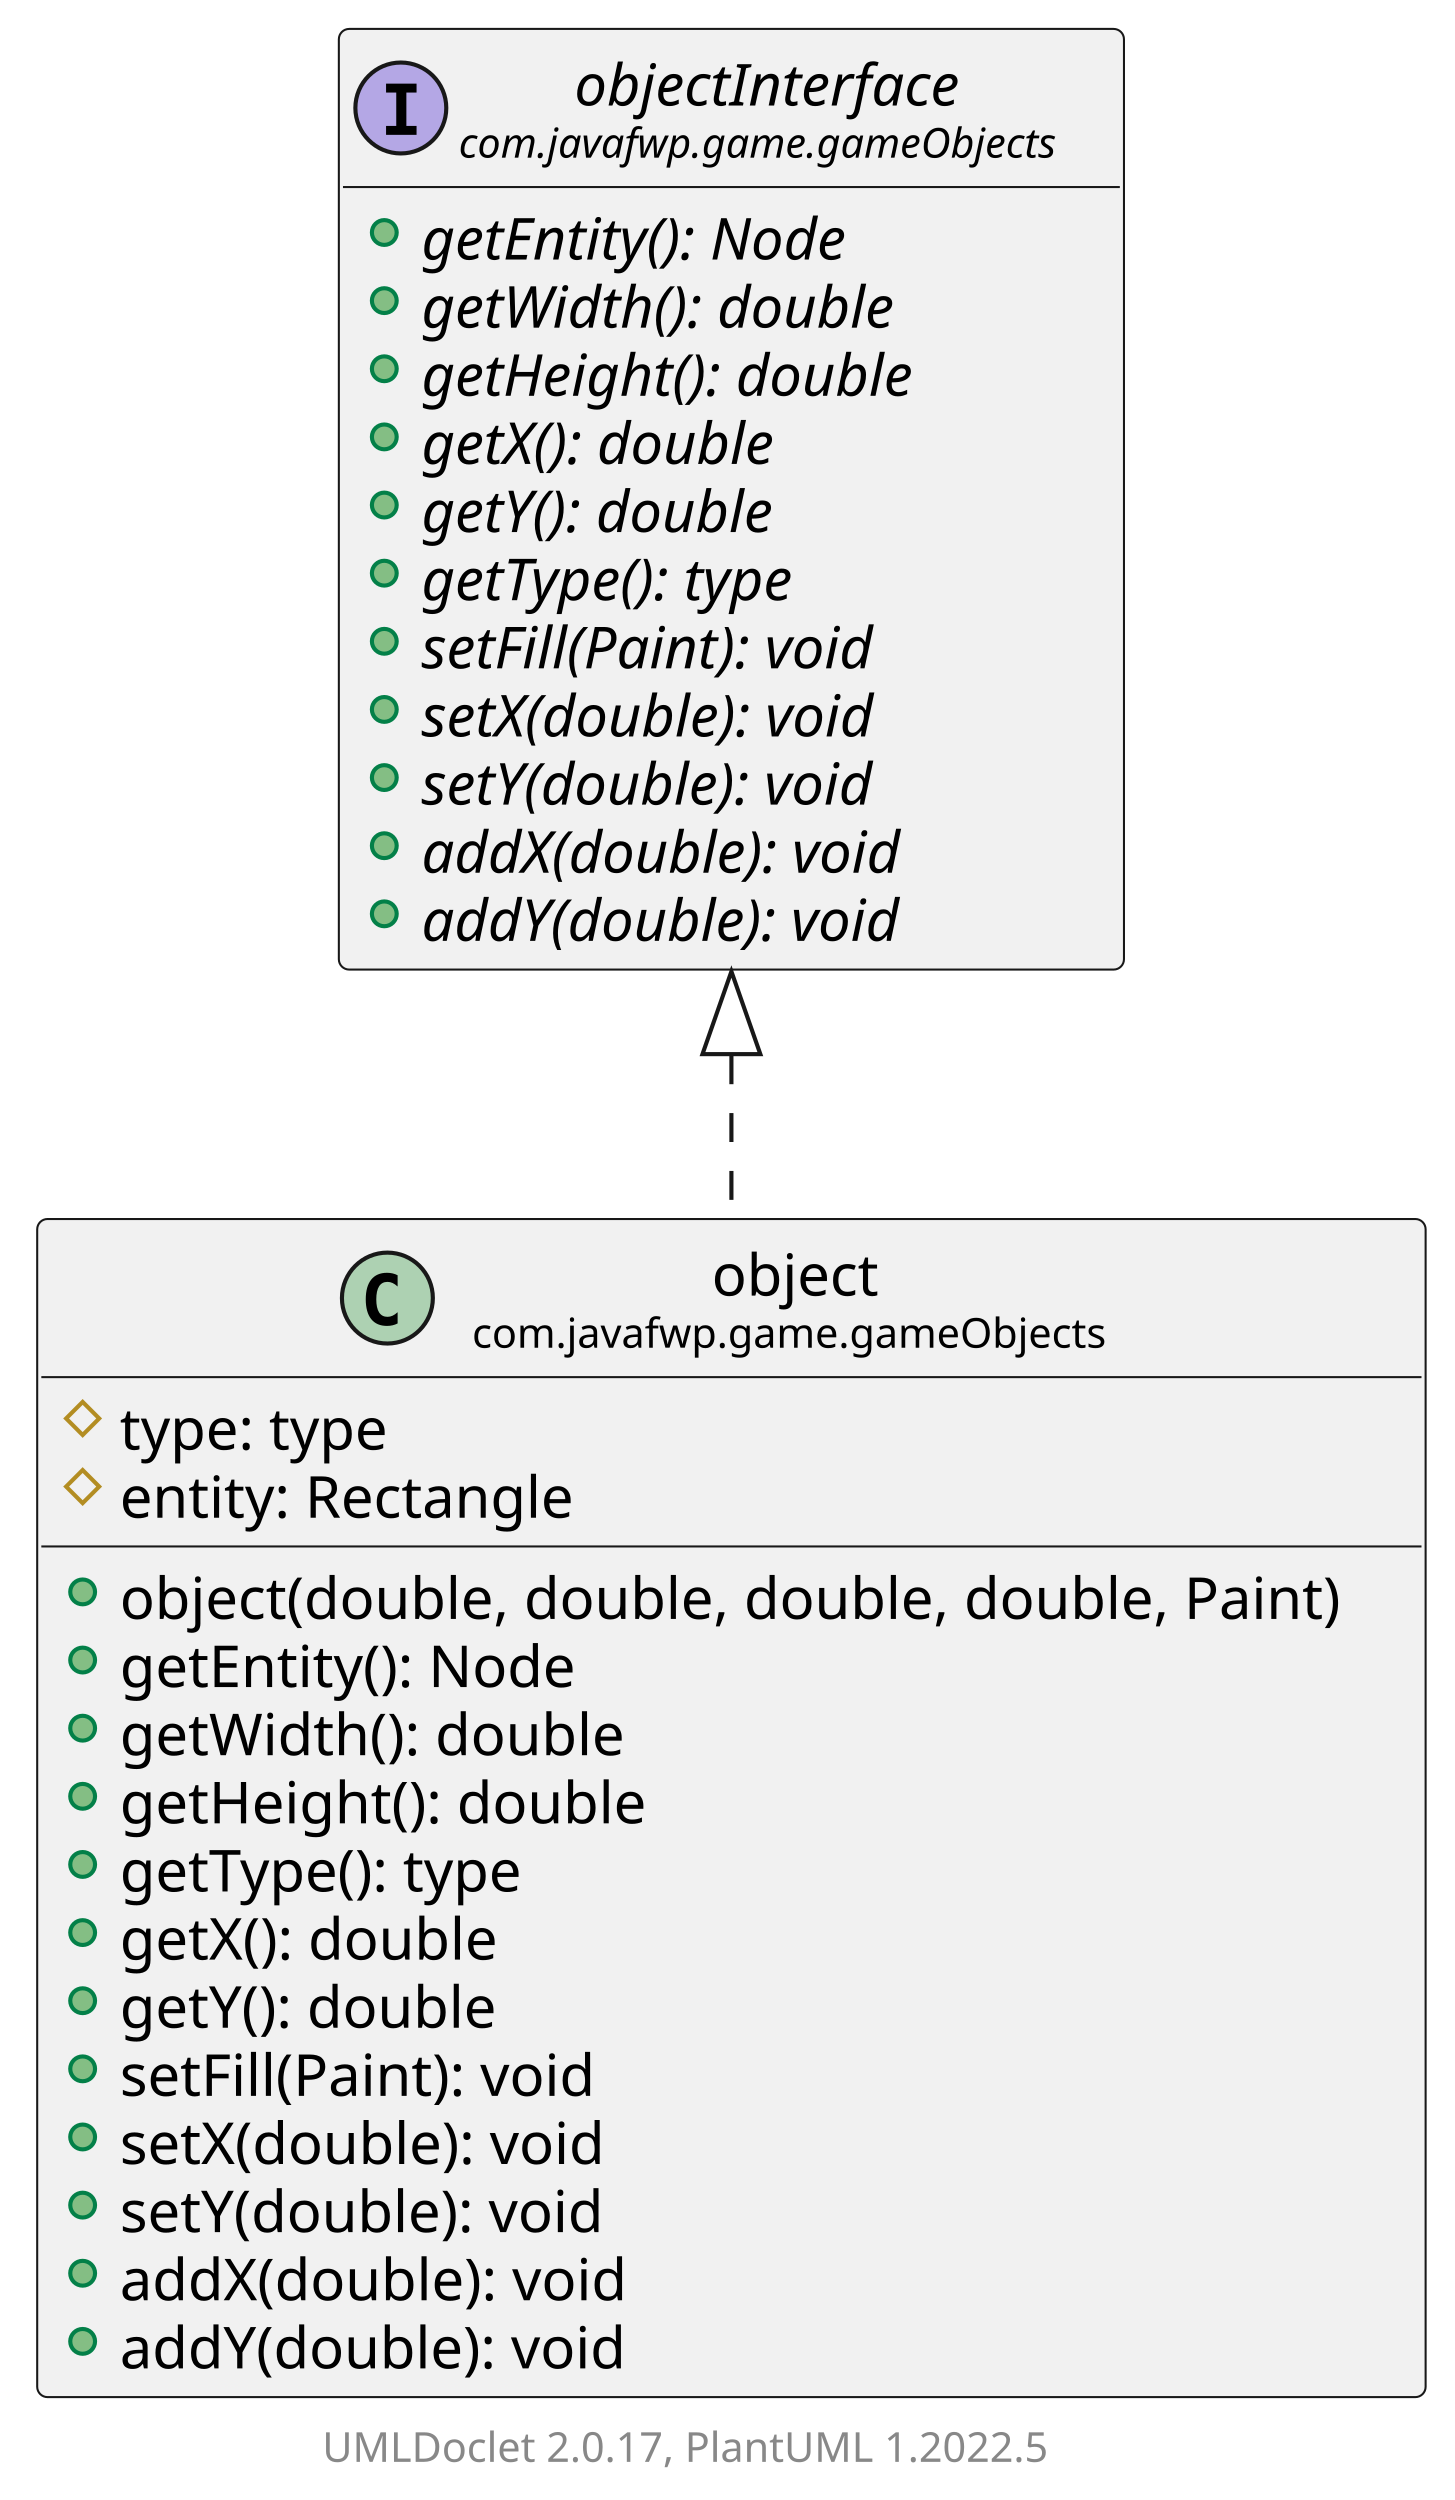
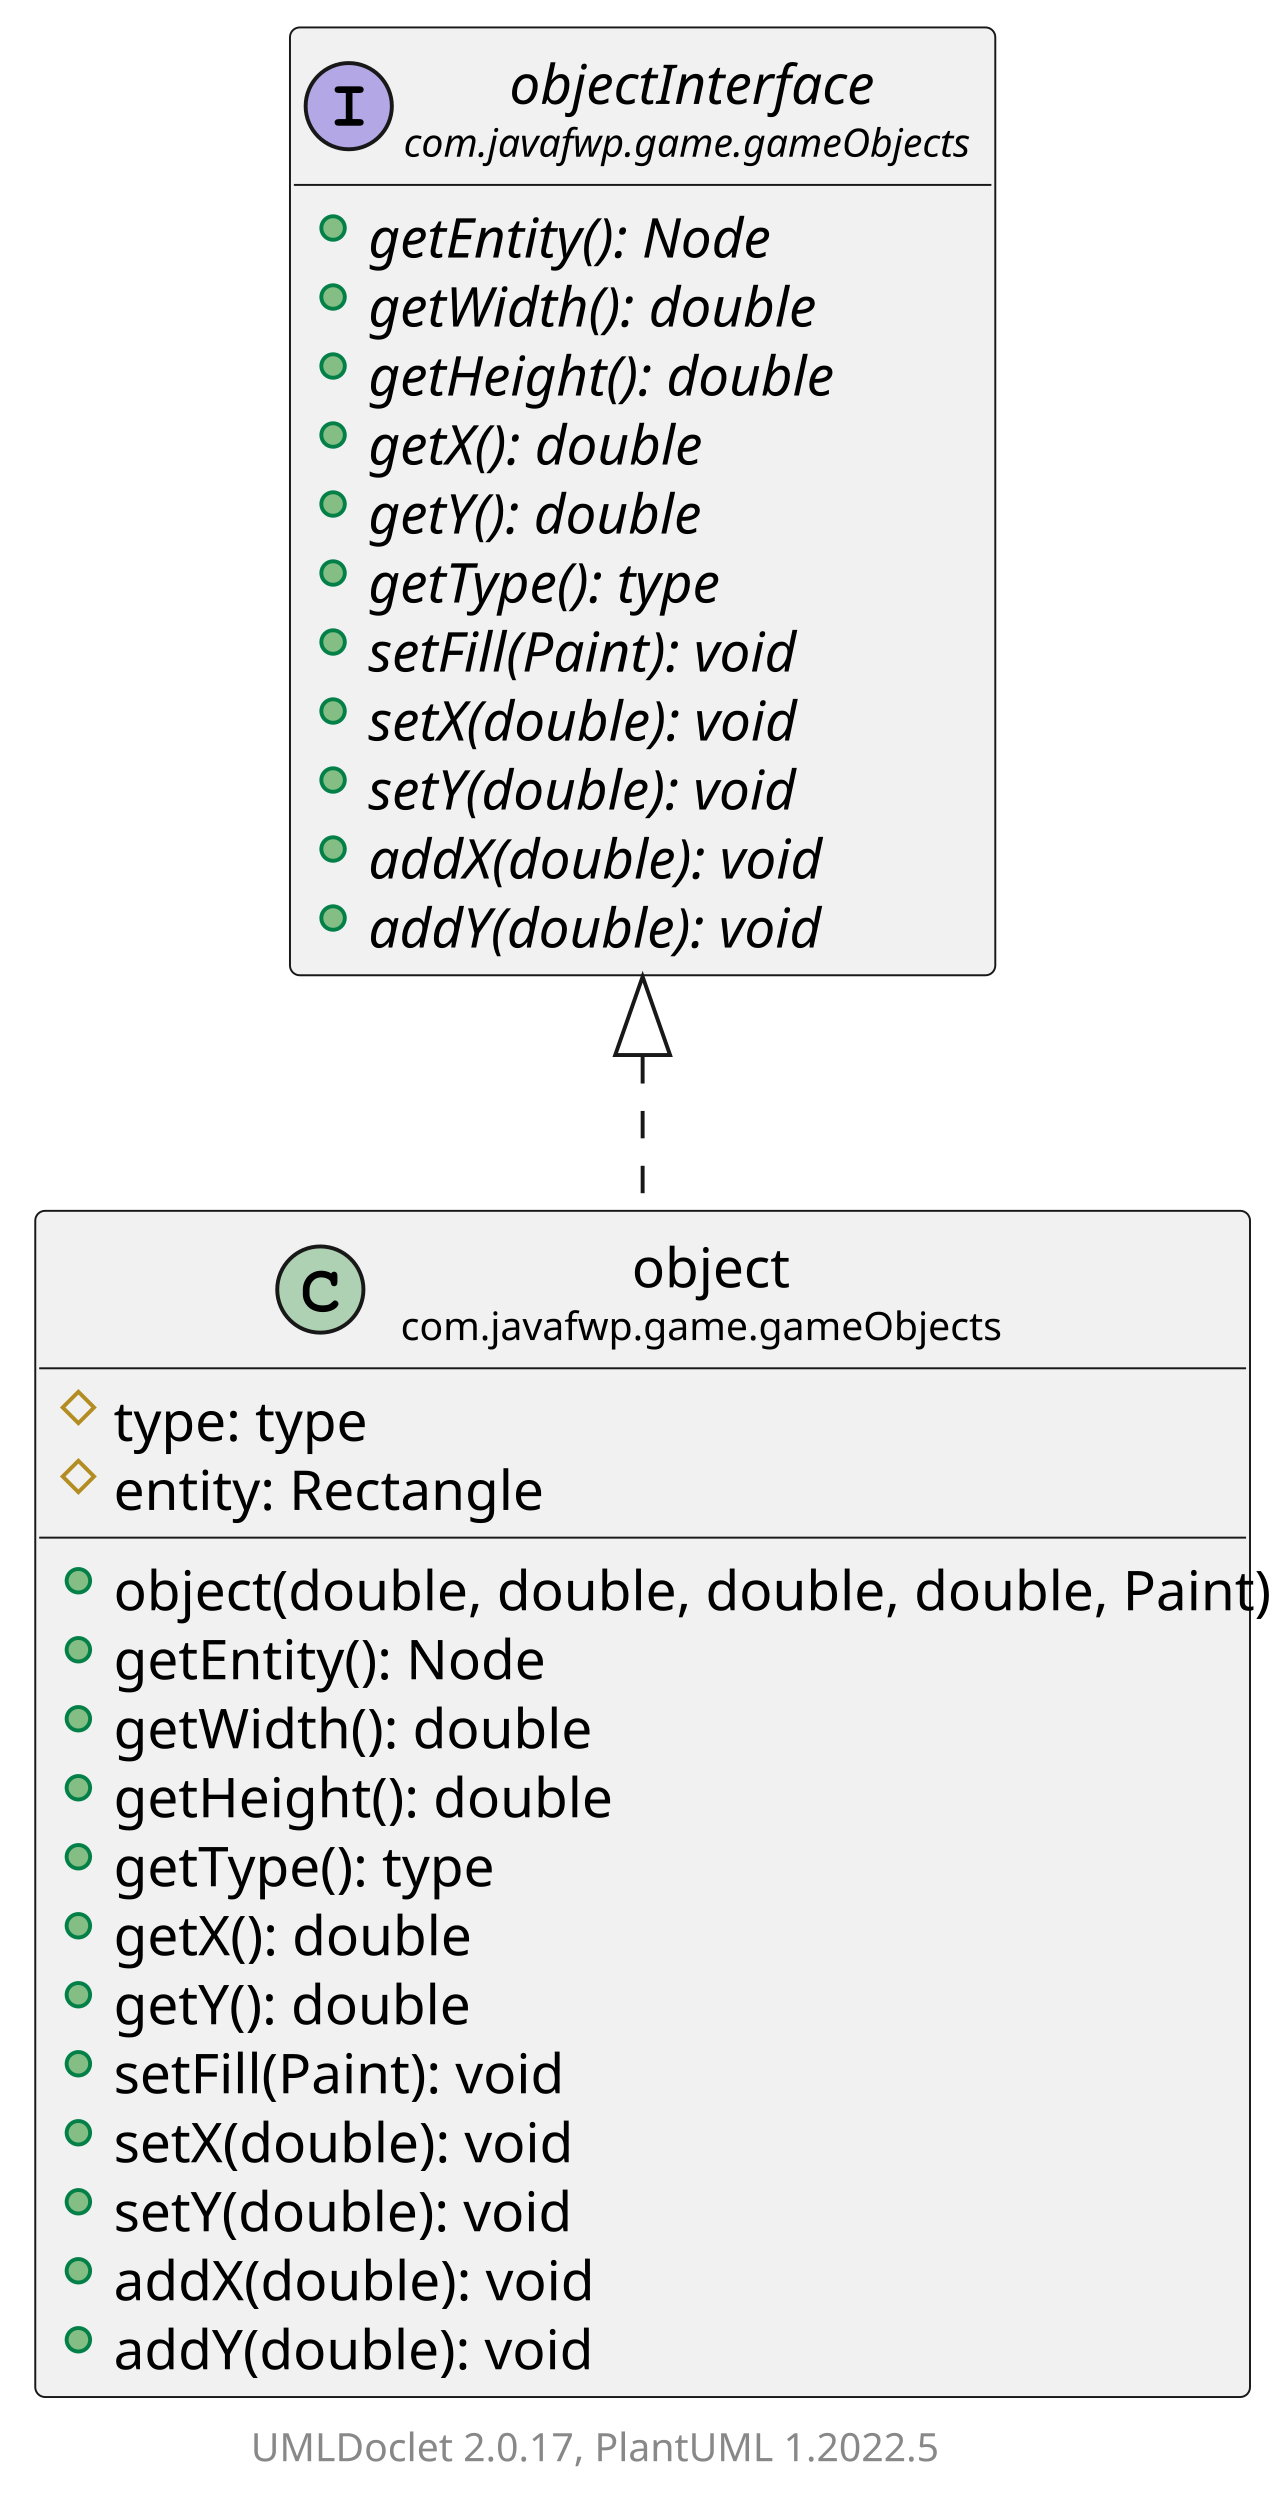
- <svg xmlns="http://www.w3.org/2000/svg" xmlns:xlink="http://www.w3.org/1999/xlink" contentStyleType="text/css" height="605px" preserveAspectRatio="none" style="width:352px;height:605px;background:#FFFFFF;" version="1.1" viewBox="0 0 352 605" width="352px" zoomAndPan="magnify">
+ <svg xmlns="http://www.w3.org/2000/svg" xmlns:xlink="http://www.w3.org/1999/xlink" contentStyleType="text/css" height="638px" preserveAspectRatio="none" style="width:326px;height:638px;background:#FFFFFF;" version="1.1" viewBox="0 0 326 638" width="326px" zoomAndPan="magnify">
  <defs />
  <g>
    <a href="object.html" target="_top" title="object.html" xlink:actuate="onRequest" xlink:href="object.html" xlink:show="new" xlink:title="object.html" xlink:type="simple">
      <g id="elem_com.javafwp.game.gameObjects.object">
-         <rect codeLine="5" fill="#F1F1F1" height="285.102" id="com.javafwp.game.gameObjects.object" rx="2.5" ry="2.5" style="stroke:#181818;stroke-width:0.5;" width="336" x="9" y="295" />
-         <ellipse cx="93.75" cy="314.133" fill="#ADD1B2" rx="11" ry="11" style="stroke:#181818;stroke-width:1.0;" />
-         <path d="M96.223,320.276 Q95.642,320.575 95.003,320.724 Q94.364,320.873 93.658,320.873 Q91.151,320.873 89.832,319.222 Q88.512,317.57 88.512,314.449 Q88.512,311.319 89.832,309.668 Q91.151,308.016 93.658,308.016 Q94.364,308.016 95.011,308.165 Q95.659,308.315 96.223,308.613 L96.223,311.336 Q95.592,310.755 94.999,310.485 Q94.405,310.215 93.774,310.215 Q92.43,310.215 91.745,311.282 Q91.06,312.349 91.06,314.449 Q91.06,316.541 91.745,317.607 Q92.43,318.674 93.774,318.674 Q94.405,318.674 94.999,318.404 Q95.592,318.134 96.223,317.553 Z " fill="#000000" />
-         <text fill="#000000" font-family="sans-serif" font-size="14" lengthAdjust="spacing" textLength="42" x="172.25" y="313.535">object</text>
-         <text fill="#000000" font-family="sans-serif" font-size="10" lengthAdjust="spacing" textLength="158" x="114.25" y="326.156">com.javafwp.game.gameObjects</text>
-         <line style="stroke:#181818;stroke-width:0.5;" x1="10" x2="344" y1="333.266" y2="333.266" />
-         <polygon fill="none" points="20,339.266,24,343.266,20,347.266,16,343.266" style="stroke:#B38D22;stroke-width:1.0;" />
-         <text fill="#000000" font-family="sans-serif" font-size="14" lengthAdjust="spacing" textLength="66" x="29" y="350.801">type: type</text>
-         <polygon fill="none" points="20,355.754,24,359.754,20,363.754,16,359.754" style="stroke:#B38D22;stroke-width:1.0;" />
-         <text fill="#000000" font-family="sans-serif" font-size="14" lengthAdjust="spacing" textLength="113" x="29" y="367.289">entity: Rectangle</text>
-         <line style="stroke:#181818;stroke-width:0.5;" x1="10" x2="344" y1="374.242" y2="374.242" />
-         <ellipse cx="20" cy="385.242" fill="#84BE84" rx="3" ry="3" style="stroke:#038048;stroke-width:1.0;" />
-         <text fill="#000000" font-family="sans-serif" font-size="14" lengthAdjust="spacing" textLength="310" x="29" y="391.777">object(double, double, double, double, Paint)</text>
-         <ellipse cx="20" cy="401.731" fill="#84BE84" rx="3" ry="3" style="stroke:#038048;stroke-width:1.0;" />
-         <text fill="#000000" font-family="sans-serif" font-size="14" lengthAdjust="spacing" textLength="114" x="29" y="408.266">getEntity(): Node</text>
-         <ellipse cx="20" cy="418.219" fill="#84BE84" rx="3" ry="3" style="stroke:#038048;stroke-width:1.0;" />
-         <text fill="#000000" font-family="sans-serif" font-size="14" lengthAdjust="spacing" textLength="127" x="29" y="424.754">getWidth(): double</text>
-         <ellipse cx="20" cy="434.707" fill="#84BE84" rx="3" ry="3" style="stroke:#038048;stroke-width:1.0;" />
-         <text fill="#000000" font-family="sans-serif" font-size="14" lengthAdjust="spacing" textLength="133" x="29" y="441.242">getHeight(): double</text>
-         <ellipse cx="20" cy="451.195" fill="#84BE84" rx="3" ry="3" style="stroke:#038048;stroke-width:1.0;" />
-         <text fill="#000000" font-family="sans-serif" font-size="14" lengthAdjust="spacing" textLength="102" x="29" y="457.731">getType(): type</text>
-         <ellipse cx="20" cy="467.684" fill="#84BE84" rx="3" ry="3" style="stroke:#038048;stroke-width:1.0;" />
-         <text fill="#000000" font-family="sans-serif" font-size="14" lengthAdjust="spacing" textLength="97" x="29" y="474.219">getX(): double</text>
-         <ellipse cx="20" cy="484.172" fill="#84BE84" rx="3" ry="3" style="stroke:#038048;stroke-width:1.0;" />
-         <text fill="#000000" font-family="sans-serif" font-size="14" lengthAdjust="spacing" textLength="97" x="29" y="490.707">getY(): double</text>
-         <ellipse cx="20" cy="500.66" fill="#84BE84" rx="3" ry="3" style="stroke:#038048;stroke-width:1.0;" />
-         <text fill="#000000" font-family="sans-serif" font-size="14" lengthAdjust="spacing" textLength="121" x="29" y="507.195">setFill(Paint): void</text>
-         <ellipse cx="20" cy="517.148" fill="#84BE84" rx="3" ry="3" style="stroke:#038048;stroke-width:1.0;" />
-         <text fill="#000000" font-family="sans-serif" font-size="14" lengthAdjust="spacing" textLength="124" x="29" y="523.684">setX(double): void</text>
-         <ellipse cx="20" cy="533.637" fill="#84BE84" rx="3" ry="3" style="stroke:#038048;stroke-width:1.0;" />
-         <text fill="#000000" font-family="sans-serif" font-size="14" lengthAdjust="spacing" textLength="124" x="29" y="540.172">setY(double): void</text>
-         <ellipse cx="20" cy="550.125" fill="#84BE84" rx="3" ry="3" style="stroke:#038048;stroke-width:1.0;" />
-         <text fill="#000000" font-family="sans-serif" font-size="14" lengthAdjust="spacing" textLength="130" x="29" y="556.66">addX(double): void</text>
-         <ellipse cx="20" cy="566.613" fill="#84BE84" rx="3" ry="3" style="stroke:#038048;stroke-width:1.0;" />
-         <text fill="#000000" font-family="sans-serif" font-size="14" lengthAdjust="spacing" textLength="130" x="29" y="573.148">addY(double): void</text>
+         <rect codeLine="5" fill="#F1F1F1" height="302.719" id="com.javafwp.game.gameObjects.object" rx="2.5" ry="2.5" style="stroke:#181818;stroke-width:0.5;" width="310" x="9" y="309" />
+         <ellipse cx="81.75" cy="329.094" fill="#ADD1B2" rx="11" ry="11" style="stroke:#181818;stroke-width:1.0;" />
+         <path d="M84.516,324.969 Q84.672,324.75 84.859,324.641 Q85.047,324.531 85.266,324.531 Q85.641,324.531 85.875,324.797 Q86.109,325.047 86.109,325.656 L86.109,327.109 Q86.109,327.719 85.875,327.984 Q85.641,328.25 85.266,328.25 Q84.922,328.25 84.719,328.047 Q84.516,327.859 84.406,327.344 Q84.359,326.984 84.172,326.797 Q83.844,326.422 83.234,326.203 Q82.625,325.984 82,325.984 Q81.234,325.984 80.594,326.312 Q79.969,326.641 79.469,327.391 Q78.984,328.141 78.984,329.172 L78.984,330.266 Q78.984,331.5 79.875,332.328 Q80.766,333.141 82.359,333.141 Q83.297,333.141 83.953,332.891 Q84.344,332.734 84.766,332.297 Q85.031,332.031 85.172,331.953 Q85.328,331.875 85.531,331.875 Q85.859,331.875 86.109,332.141 Q86.375,332.391 86.375,332.734 Q86.375,333.078 86.031,333.484 Q85.531,334.062 84.734,334.391 Q83.656,334.844 82.359,334.844 Q80.844,334.844 79.641,334.219 Q78.656,333.719 77.969,332.656 Q77.281,331.578 77.281,330.297 L77.281,329.141 Q77.281,327.812 77.891,326.672 Q78.516,325.516 79.609,324.906 Q80.703,324.281 81.938,324.281 Q82.672,324.281 83.312,324.453 Q83.969,324.609 84.516,324.969 Z " fill="#000000" />
+         <text fill="#000000" font-family="sans-serif" font-size="14" lengthAdjust="spacing" textLength="38" x="161.25" y="328.533">object</text>
+         <text fill="#000000" font-family="sans-serif" font-size="10" lengthAdjust="spacing" textLength="156" x="102.25" y="341.99">com.javafwp.game.gameObjects</text>
+         <line style="stroke:#181818;stroke-width:0.5;" x1="10" x2="318" y1="349.188" y2="349.188" />
+         <polygon fill="none" points="20,355.188,24,359.188,20,363.188,16,359.188" style="stroke:#B38D22;stroke-width:1.0;" />
+         <text fill="#000000" font-family="sans-serif" font-size="14" lengthAdjust="spacing" textLength="62" x="29" y="367.721">type: type</text>
+         <polygon fill="none" points="20,372.797,24,376.797,20,380.797,16,376.797" style="stroke:#B38D22;stroke-width:1.0;" />
+         <text fill="#000000" font-family="sans-serif" font-size="14" lengthAdjust="spacing" textLength="106" x="29" y="385.33">entity: Rectangle</text>
+         <line style="stroke:#181818;stroke-width:0.5;" x1="10" x2="318" y1="392.406" y2="392.406" />
+         <ellipse cx="20" cy="403.406" fill="#84BE84" rx="3" ry="3" style="stroke:#038048;stroke-width:1.0;" />
+         <text fill="#000000" font-family="sans-serif" font-size="14" lengthAdjust="spacing" textLength="284" x="29" y="410.94">object(double, double, double, double, Paint)</text>
+         <ellipse cx="20" cy="421.016" fill="#84BE84" rx="3" ry="3" style="stroke:#038048;stroke-width:1.0;" />
+         <text fill="#000000" font-family="sans-serif" font-size="14" lengthAdjust="spacing" textLength="106" x="29" y="428.549">getEntity(): Node</text>
+         <ellipse cx="20" cy="438.625" fill="#84BE84" rx="3" ry="3" style="stroke:#038048;stroke-width:1.0;" />
+         <text fill="#000000" font-family="sans-serif" font-size="14" lengthAdjust="spacing" textLength="117" x="29" y="446.158">getWidth(): double</text>
+         <ellipse cx="20" cy="456.234" fill="#84BE84" rx="3" ry="3" style="stroke:#038048;stroke-width:1.0;" />
+         <text fill="#000000" font-family="sans-serif" font-size="14" lengthAdjust="spacing" textLength="121" x="29" y="463.768">getHeight(): double</text>
+         <ellipse cx="20" cy="473.844" fill="#84BE84" rx="3" ry="3" style="stroke:#038048;stroke-width:1.0;" />
+         <text fill="#000000" font-family="sans-serif" font-size="14" lengthAdjust="spacing" textLength="97" x="29" y="481.377">getType(): type</text>
+         <ellipse cx="20" cy="491.453" fill="#84BE84" rx="3" ry="3" style="stroke:#038048;stroke-width:1.0;" />
+         <text fill="#000000" font-family="sans-serif" font-size="14" lengthAdjust="spacing" textLength="89" x="29" y="498.986">getX(): double</text>
+         <ellipse cx="20" cy="509.062" fill="#84BE84" rx="3" ry="3" style="stroke:#038048;stroke-width:1.0;" />
+         <text fill="#000000" font-family="sans-serif" font-size="14" lengthAdjust="spacing" textLength="90" x="29" y="516.596">getY(): double</text>
+         <ellipse cx="20" cy="526.672" fill="#84BE84" rx="3" ry="3" style="stroke:#038048;stroke-width:1.0;" />
+         <text fill="#000000" font-family="sans-serif" font-size="14" lengthAdjust="spacing" textLength="113" x="29" y="534.205">setFill(Paint): void</text>
+         <ellipse cx="20" cy="544.281" fill="#84BE84" rx="3" ry="3" style="stroke:#038048;stroke-width:1.0;" />
+         <text fill="#000000" font-family="sans-serif" font-size="14" lengthAdjust="spacing" textLength="114" x="29" y="551.814">setX(double): void</text>
+         <ellipse cx="20" cy="561.891" fill="#84BE84" rx="3" ry="3" style="stroke:#038048;stroke-width:1.0;" />
+         <text fill="#000000" font-family="sans-serif" font-size="14" lengthAdjust="spacing" textLength="115" x="29" y="569.424">setY(double): void</text>
+         <ellipse cx="20" cy="579.5" fill="#84BE84" rx="3" ry="3" style="stroke:#038048;stroke-width:1.0;" />
+         <text fill="#000000" font-family="sans-serif" font-size="14" lengthAdjust="spacing" textLength="119" x="29" y="587.033">addX(double): void</text>
+         <ellipse cx="20" cy="597.109" fill="#84BE84" rx="3" ry="3" style="stroke:#038048;stroke-width:1.0;" />
+         <text fill="#000000" font-family="sans-serif" font-size="14" lengthAdjust="spacing" textLength="120" x="29" y="604.643">addY(double): void</text>
      </g>
    </a>
    <a href="objectInterface.html" target="_top" title="objectInterface.html" xlink:actuate="onRequest" xlink:href="objectInterface.html" xlink:show="new" xlink:title="objectInterface.html" xlink:type="simple">
      <g id="elem_com.javafwp.game.gameObjects.objectInterface">
-         <rect codeLine="22" fill="#F1F1F1" height="227.637" id="com.javafwp.game.gameObjects.objectInterface" rx="2.5" ry="2.5" style="stroke:#181818;stroke-width:0.5;" width="190" x="82" y="7" />
-         <ellipse cx="97" cy="26.133" fill="#B4A7E5" rx="11" ry="11" style="stroke:#181818;stroke-width:1.0;" />
-         <path d="M93.428,22.398 L93.428,20.24 L100.807,20.24 L100.807,22.398 L98.342,22.398 L98.342,30.475 L100.807,30.475 L100.807,32.633 L93.428,32.633 L93.428,30.475 L95.893,30.475 L95.893,22.398 Z " fill="#000000" />
-         <text fill="#000000" font-family="sans-serif" font-size="14" font-style="italic" lengthAdjust="spacing" textLength="102" x="139" y="25.535">objectInterface</text>
-         <text fill="#000000" font-family="sans-serif" font-size="10" font-style="italic" lengthAdjust="spacing" textLength="158" x="111" y="38.156">com.javafwp.game.gameObjects</text>
-         <line style="stroke:#181818;stroke-width:0.5;" x1="83" x2="271" y1="45.266" y2="45.266" />
-         <ellipse cx="93" cy="56.266" fill="#84BE84" rx="3" ry="3" style="stroke:#038048;stroke-width:1.0;" />
-         <text fill="#000000" font-family="sans-serif" font-size="14" font-style="italic" lengthAdjust="spacing" textLength="114" x="102" y="62.801">getEntity(): Node</text>
-         <ellipse cx="93" cy="72.754" fill="#84BE84" rx="3" ry="3" style="stroke:#038048;stroke-width:1.0;" />
-         <text fill="#000000" font-family="sans-serif" font-size="14" font-style="italic" lengthAdjust="spacing" textLength="127" x="102" y="79.289">getWidth(): double</text>
-         <ellipse cx="93" cy="89.242" fill="#84BE84" rx="3" ry="3" style="stroke:#038048;stroke-width:1.0;" />
-         <text fill="#000000" font-family="sans-serif" font-size="14" font-style="italic" lengthAdjust="spacing" textLength="133" x="102" y="95.777">getHeight(): double</text>
-         <ellipse cx="93" cy="105.731" fill="#84BE84" rx="3" ry="3" style="stroke:#038048;stroke-width:1.0;" />
-         <text fill="#000000" font-family="sans-serif" font-size="14" font-style="italic" lengthAdjust="spacing" textLength="97" x="102" y="112.266">getX(): double</text>
-         <ellipse cx="93" cy="122.219" fill="#84BE84" rx="3" ry="3" style="stroke:#038048;stroke-width:1.0;" />
-         <text fill="#000000" font-family="sans-serif" font-size="14" font-style="italic" lengthAdjust="spacing" textLength="97" x="102" y="128.754">getY(): double</text>
-         <ellipse cx="93" cy="138.707" fill="#84BE84" rx="3" ry="3" style="stroke:#038048;stroke-width:1.0;" />
-         <text fill="#000000" font-family="sans-serif" font-size="14" font-style="italic" lengthAdjust="spacing" textLength="102" x="102" y="145.242">getType(): type</text>
-         <ellipse cx="93" cy="155.195" fill="#84BE84" rx="3" ry="3" style="stroke:#038048;stroke-width:1.0;" />
-         <text fill="#000000" font-family="sans-serif" font-size="14" font-style="italic" lengthAdjust="spacing" textLength="121" x="102" y="161.731">setFill(Paint): void</text>
-         <ellipse cx="93" cy="171.684" fill="#84BE84" rx="3" ry="3" style="stroke:#038048;stroke-width:1.0;" />
-         <text fill="#000000" font-family="sans-serif" font-size="14" font-style="italic" lengthAdjust="spacing" textLength="124" x="102" y="178.219">setX(double): void</text>
-         <ellipse cx="93" cy="188.172" fill="#84BE84" rx="3" ry="3" style="stroke:#038048;stroke-width:1.0;" />
-         <text fill="#000000" font-family="sans-serif" font-size="14" font-style="italic" lengthAdjust="spacing" textLength="124" x="102" y="194.707">setY(double): void</text>
-         <ellipse cx="93" cy="204.66" fill="#84BE84" rx="3" ry="3" style="stroke:#038048;stroke-width:1.0;" />
-         <text fill="#000000" font-family="sans-serif" font-size="14" font-style="italic" lengthAdjust="spacing" textLength="130" x="102" y="211.195">addX(double): void</text>
-         <ellipse cx="93" cy="221.148" fill="#84BE84" rx="3" ry="3" style="stroke:#038048;stroke-width:1.0;" />
-         <text fill="#000000" font-family="sans-serif" font-size="14" font-style="italic" lengthAdjust="spacing" textLength="130" x="102" y="227.684">addY(double): void</text>
+         <rect codeLine="22" fill="#F1F1F1" height="241.891" id="com.javafwp.game.gameObjects.objectInterface" rx="2.5" ry="2.5" style="stroke:#181818;stroke-width:0.5;" width="180" x="74" y="7" />
+         <ellipse cx="89" cy="27.094" fill="#B4A7E5" rx="11" ry="11" style="stroke:#181818;stroke-width:1.0;" />
+         <path d="M89.953,23.734 L89.953,30.391 L91.672,30.391 Q92.281,30.391 92.547,30.625 Q92.812,30.859 92.812,31.25 Q92.812,31.625 92.547,31.859 Q92.281,32.094 91.672,32.094 L86.531,32.094 Q85.922,32.094 85.656,31.859 Q85.391,31.625 85.391,31.234 Q85.391,30.859 85.656,30.625 Q85.922,30.391 86.531,30.391 L88.25,30.391 L88.25,23.734 L86.531,23.734 Q85.922,23.734 85.656,23.5 Q85.391,23.266 85.391,22.875 Q85.391,22.5 85.656,22.266 Q85.922,22.031 86.531,22.031 L91.672,22.031 Q92.281,22.031 92.547,22.266 Q92.812,22.5 92.812,22.875 Q92.812,23.266 92.547,23.5 Q92.281,23.734 91.672,23.734 L89.953,23.734 Z " fill="#000000" />
+         <text fill="#000000" font-family="sans-serif" font-size="14" font-style="italic" lengthAdjust="spacing" textLength="94" x="130" y="26.533">objectInterface</text>
+         <text fill="#000000" font-family="sans-serif" font-size="10" font-style="italic" lengthAdjust="spacing" textLength="148" x="103" y="39.99">com.javafwp.game.gameObjects</text>
+         <line style="stroke:#181818;stroke-width:0.5;" x1="75" x2="253" y1="47.188" y2="47.188" />
+         <ellipse cx="85" cy="58.188" fill="#84BE84" rx="3" ry="3" style="stroke:#038048;stroke-width:1.0;" />
+         <text fill="#000000" font-family="sans-serif" font-size="14" font-style="italic" lengthAdjust="spacing" textLength="107" x="94" y="65.721">getEntity(): Node</text>
+         <ellipse cx="85" cy="75.797" fill="#84BE84" rx="3" ry="3" style="stroke:#038048;stroke-width:1.0;" />
+         <text fill="#000000" font-family="sans-serif" font-size="14" font-style="italic" lengthAdjust="spacing" textLength="118" x="94" y="83.33">getWidth(): double</text>
+         <ellipse cx="85" cy="93.406" fill="#84BE84" rx="3" ry="3" style="stroke:#038048;stroke-width:1.0;" />
+         <text fill="#000000" font-family="sans-serif" font-size="14" font-style="italic" lengthAdjust="spacing" textLength="122" x="94" y="100.939">getHeight(): double</text>
+         <ellipse cx="85" cy="111.016" fill="#84BE84" rx="3" ry="3" style="stroke:#038048;stroke-width:1.0;" />
+         <text fill="#000000" font-family="sans-serif" font-size="14" font-style="italic" lengthAdjust="spacing" textLength="90" x="94" y="118.549">getX(): double</text>
+         <ellipse cx="85" cy="128.625" fill="#84BE84" rx="3" ry="3" style="stroke:#038048;stroke-width:1.0;" />
+         <text fill="#000000" font-family="sans-serif" font-size="14" font-style="italic" lengthAdjust="spacing" textLength="90" x="94" y="136.158">getY(): double</text>
+         <ellipse cx="85" cy="146.234" fill="#84BE84" rx="3" ry="3" style="stroke:#038048;stroke-width:1.0;" />
+         <text fill="#000000" font-family="sans-serif" font-size="14" font-style="italic" lengthAdjust="spacing" textLength="97" x="94" y="153.768">getType(): type</text>
+         <ellipse cx="85" cy="163.844" fill="#84BE84" rx="3" ry="3" style="stroke:#038048;stroke-width:1.0;" />
+         <text fill="#000000" font-family="sans-serif" font-size="14" font-style="italic" lengthAdjust="spacing" textLength="112" x="94" y="171.377">setFill(Paint): void</text>
+         <ellipse cx="85" cy="181.453" fill="#84BE84" rx="3" ry="3" style="stroke:#038048;stroke-width:1.0;" />
+         <text fill="#000000" font-family="sans-serif" font-size="14" font-style="italic" lengthAdjust="spacing" textLength="114" x="94" y="188.986">setX(double): void</text>
+         <ellipse cx="85" cy="199.062" fill="#84BE84" rx="3" ry="3" style="stroke:#038048;stroke-width:1.0;" />
+         <text fill="#000000" font-family="sans-serif" font-size="14" font-style="italic" lengthAdjust="spacing" textLength="114" x="94" y="206.596">setY(double): void</text>
+         <ellipse cx="85" cy="216.672" fill="#84BE84" rx="3" ry="3" style="stroke:#038048;stroke-width:1.0;" />
+         <text fill="#000000" font-family="sans-serif" font-size="14" font-style="italic" lengthAdjust="spacing" textLength="119" x="94" y="224.205">addX(double): void</text>
+         <ellipse cx="85" cy="234.281" fill="#84BE84" rx="3" ry="3" style="stroke:#038048;stroke-width:1.0;" />
+         <text fill="#000000" font-family="sans-serif" font-size="14" font-style="italic" lengthAdjust="spacing" textLength="119" x="94" y="241.815">addY(double): void</text>
      </g>
    </a>
    <g id="link_com.javafwp.game.gameObjects.objectInterface_com.javafwp.game.gameObjects.object">
-       <path codeLine="36" d="M177,255.37 C177,268.41 177,281.69 177,294.82 " fill="none" id="com.javafwp.game.gameObjects.objectInterface-backto-com.javafwp.game.gameObjects.object" style="stroke:#181818;stroke-width:1.0;stroke-dasharray:7.0,7.0;" />
-       <polygon fill="none" points="170,255.1,177,235.1,184,255.1,170,255.1" style="stroke:#181818;stroke-width:1.0;" />
+       <path codeLine="36" d="M164,269.51 C164,282.54 164,295.78 164,308.89 " fill="none" id="com.javafwp.game.gameObjects.objectInterface-backto-com.javafwp.game.gameObjects.object" style="stroke:#181818;stroke-width:1.0;stroke-dasharray:7.0,7.0;" />
+       <polygon fill="none" points="157,269.25,164,249.25,171,269.25,157,269.25" style="stroke:#181818;stroke-width:1.0;" />
    </g>
-     <rect height="11.777" style="stroke:#00000000;stroke-width:1.0;fill:none;" width="182" x="78" y="586.102" />
-     <text fill="#888888" font-family="sans-serif" font-size="10" lengthAdjust="spacing" textLength="182" x="78" y="595.769">UMLDoclet 2.0.17, PlantUML 1.2022.5</text>
+     <rect height="12.578" style="stroke:#00000000;stroke-width:1.0;fill:none;" width="184" x="64" y="617.719" />
+     <text fill="#888888" font-family="sans-serif" font-size="10" lengthAdjust="spacing" textLength="184" x="64" y="628.1">UMLDoclet 2.0.17, PlantUML 1.2022.5</text>
  </g>
</svg>
